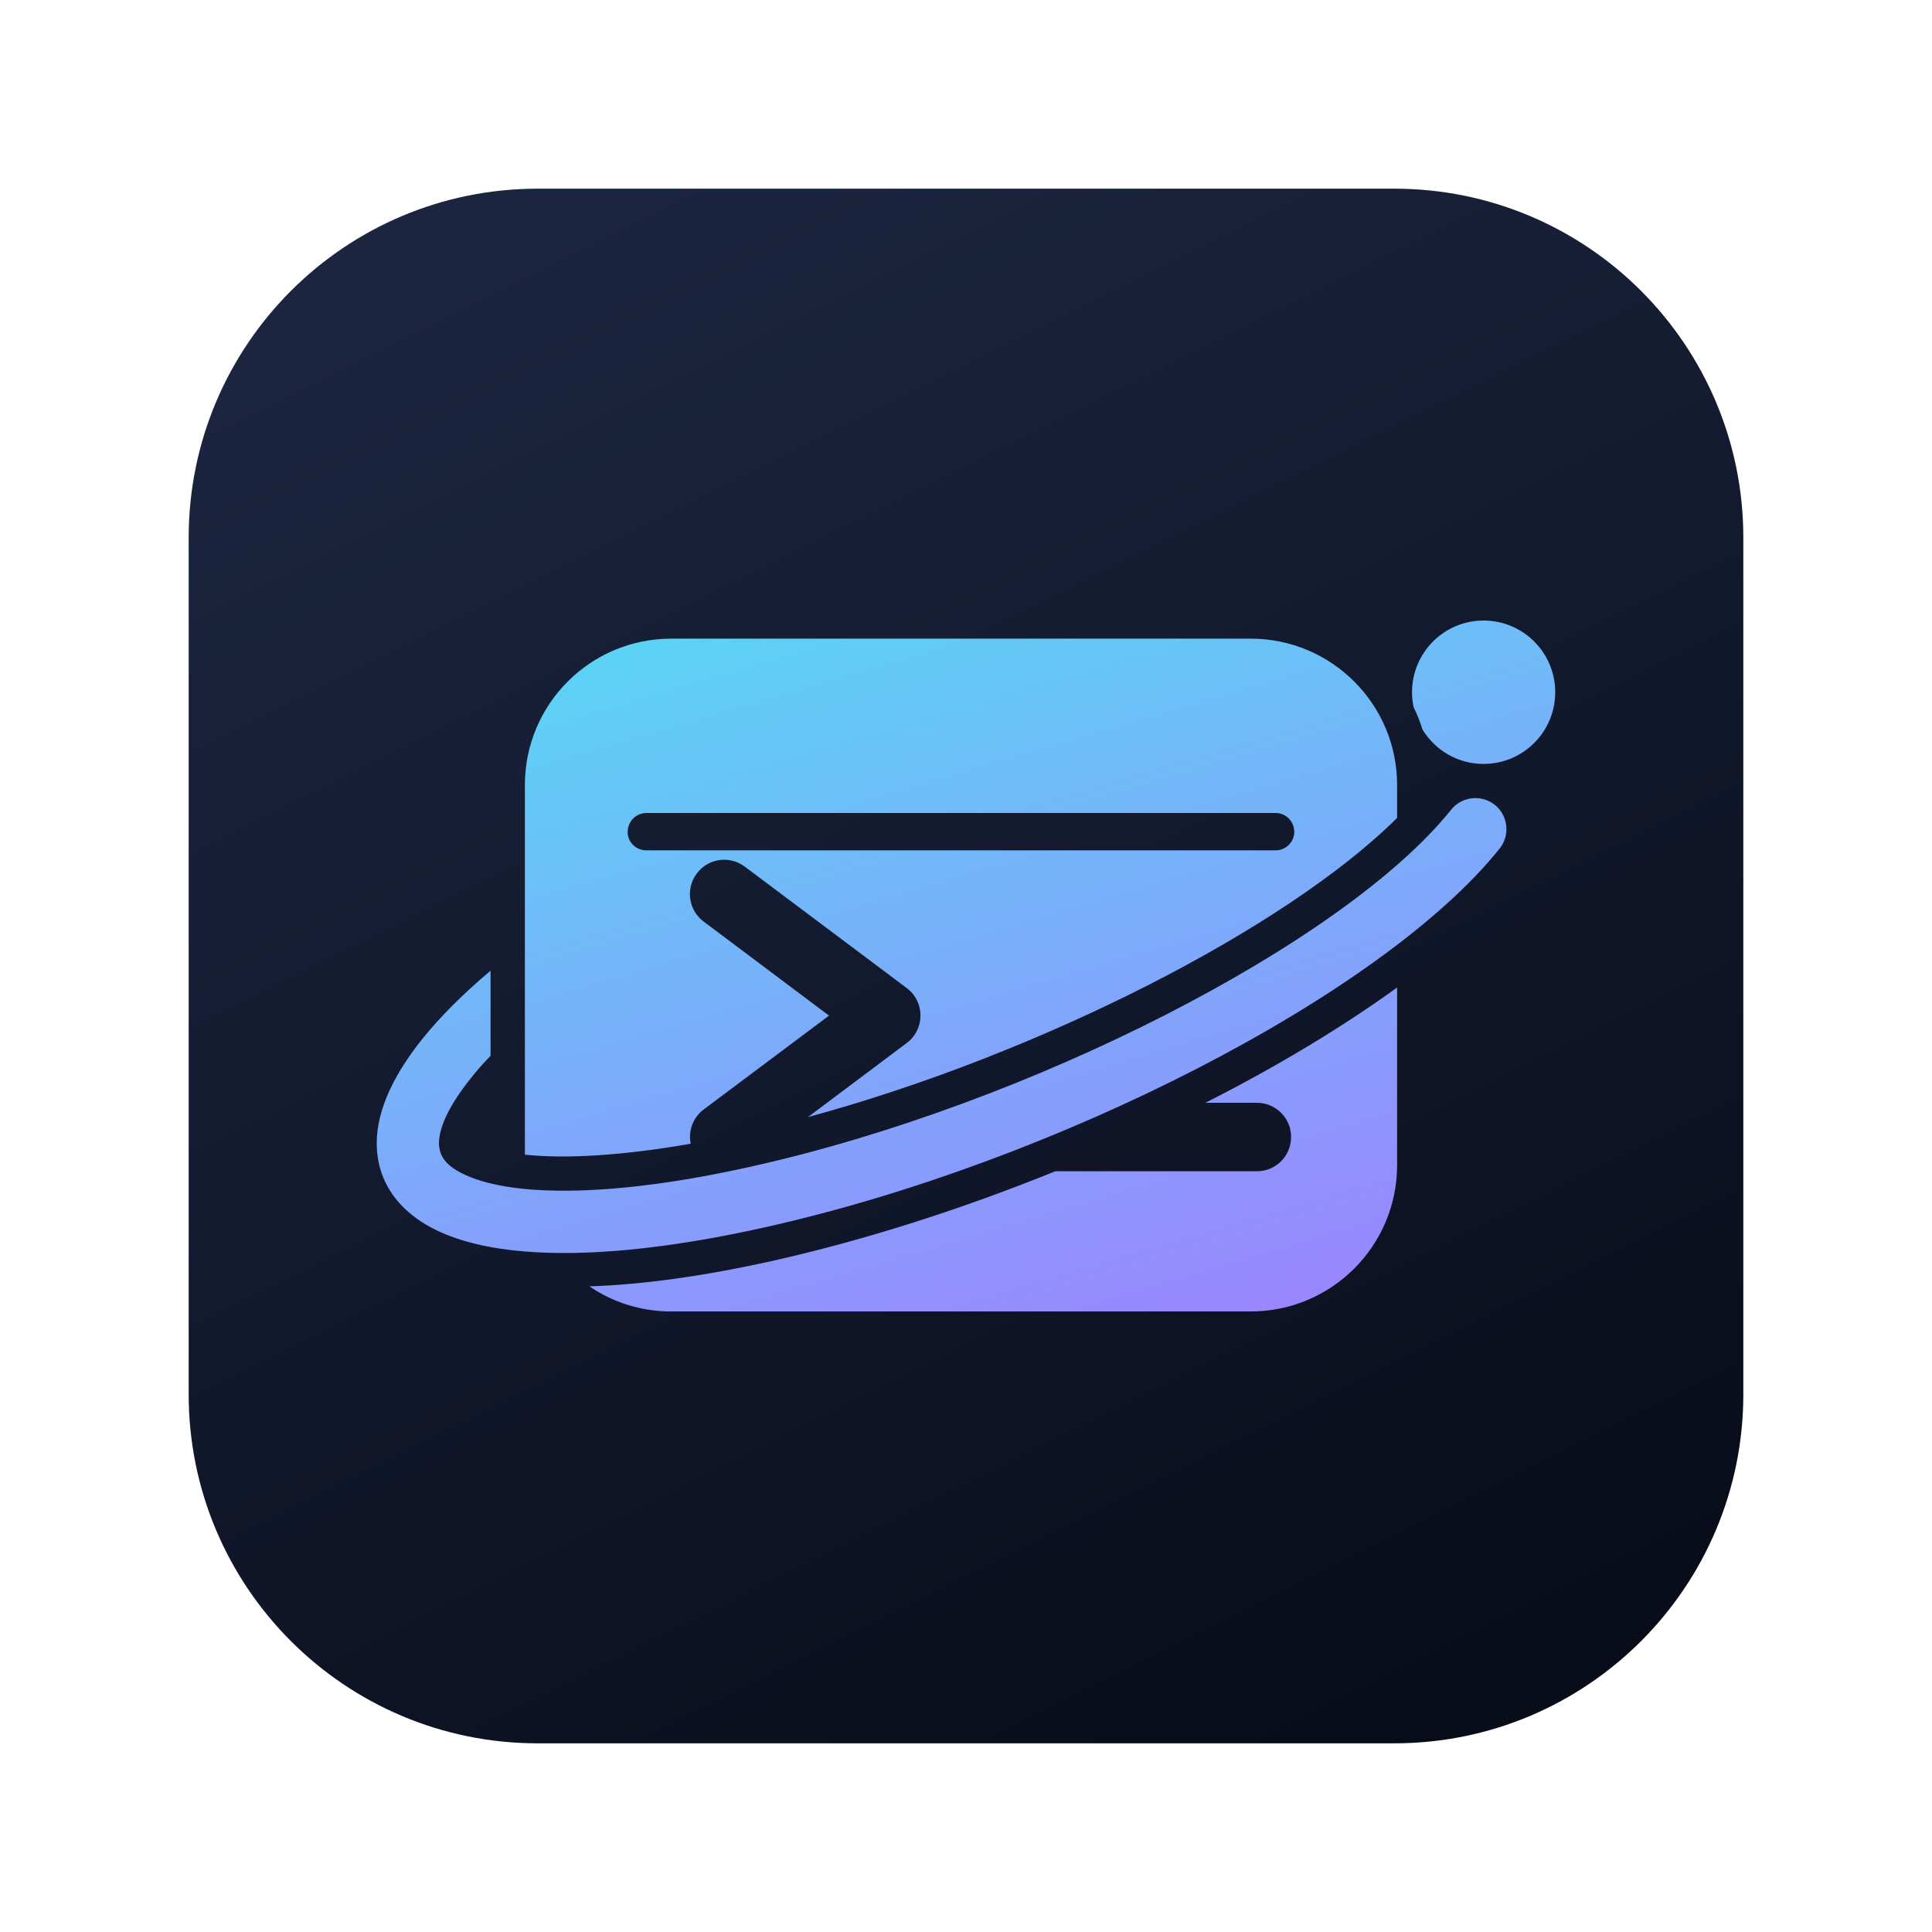
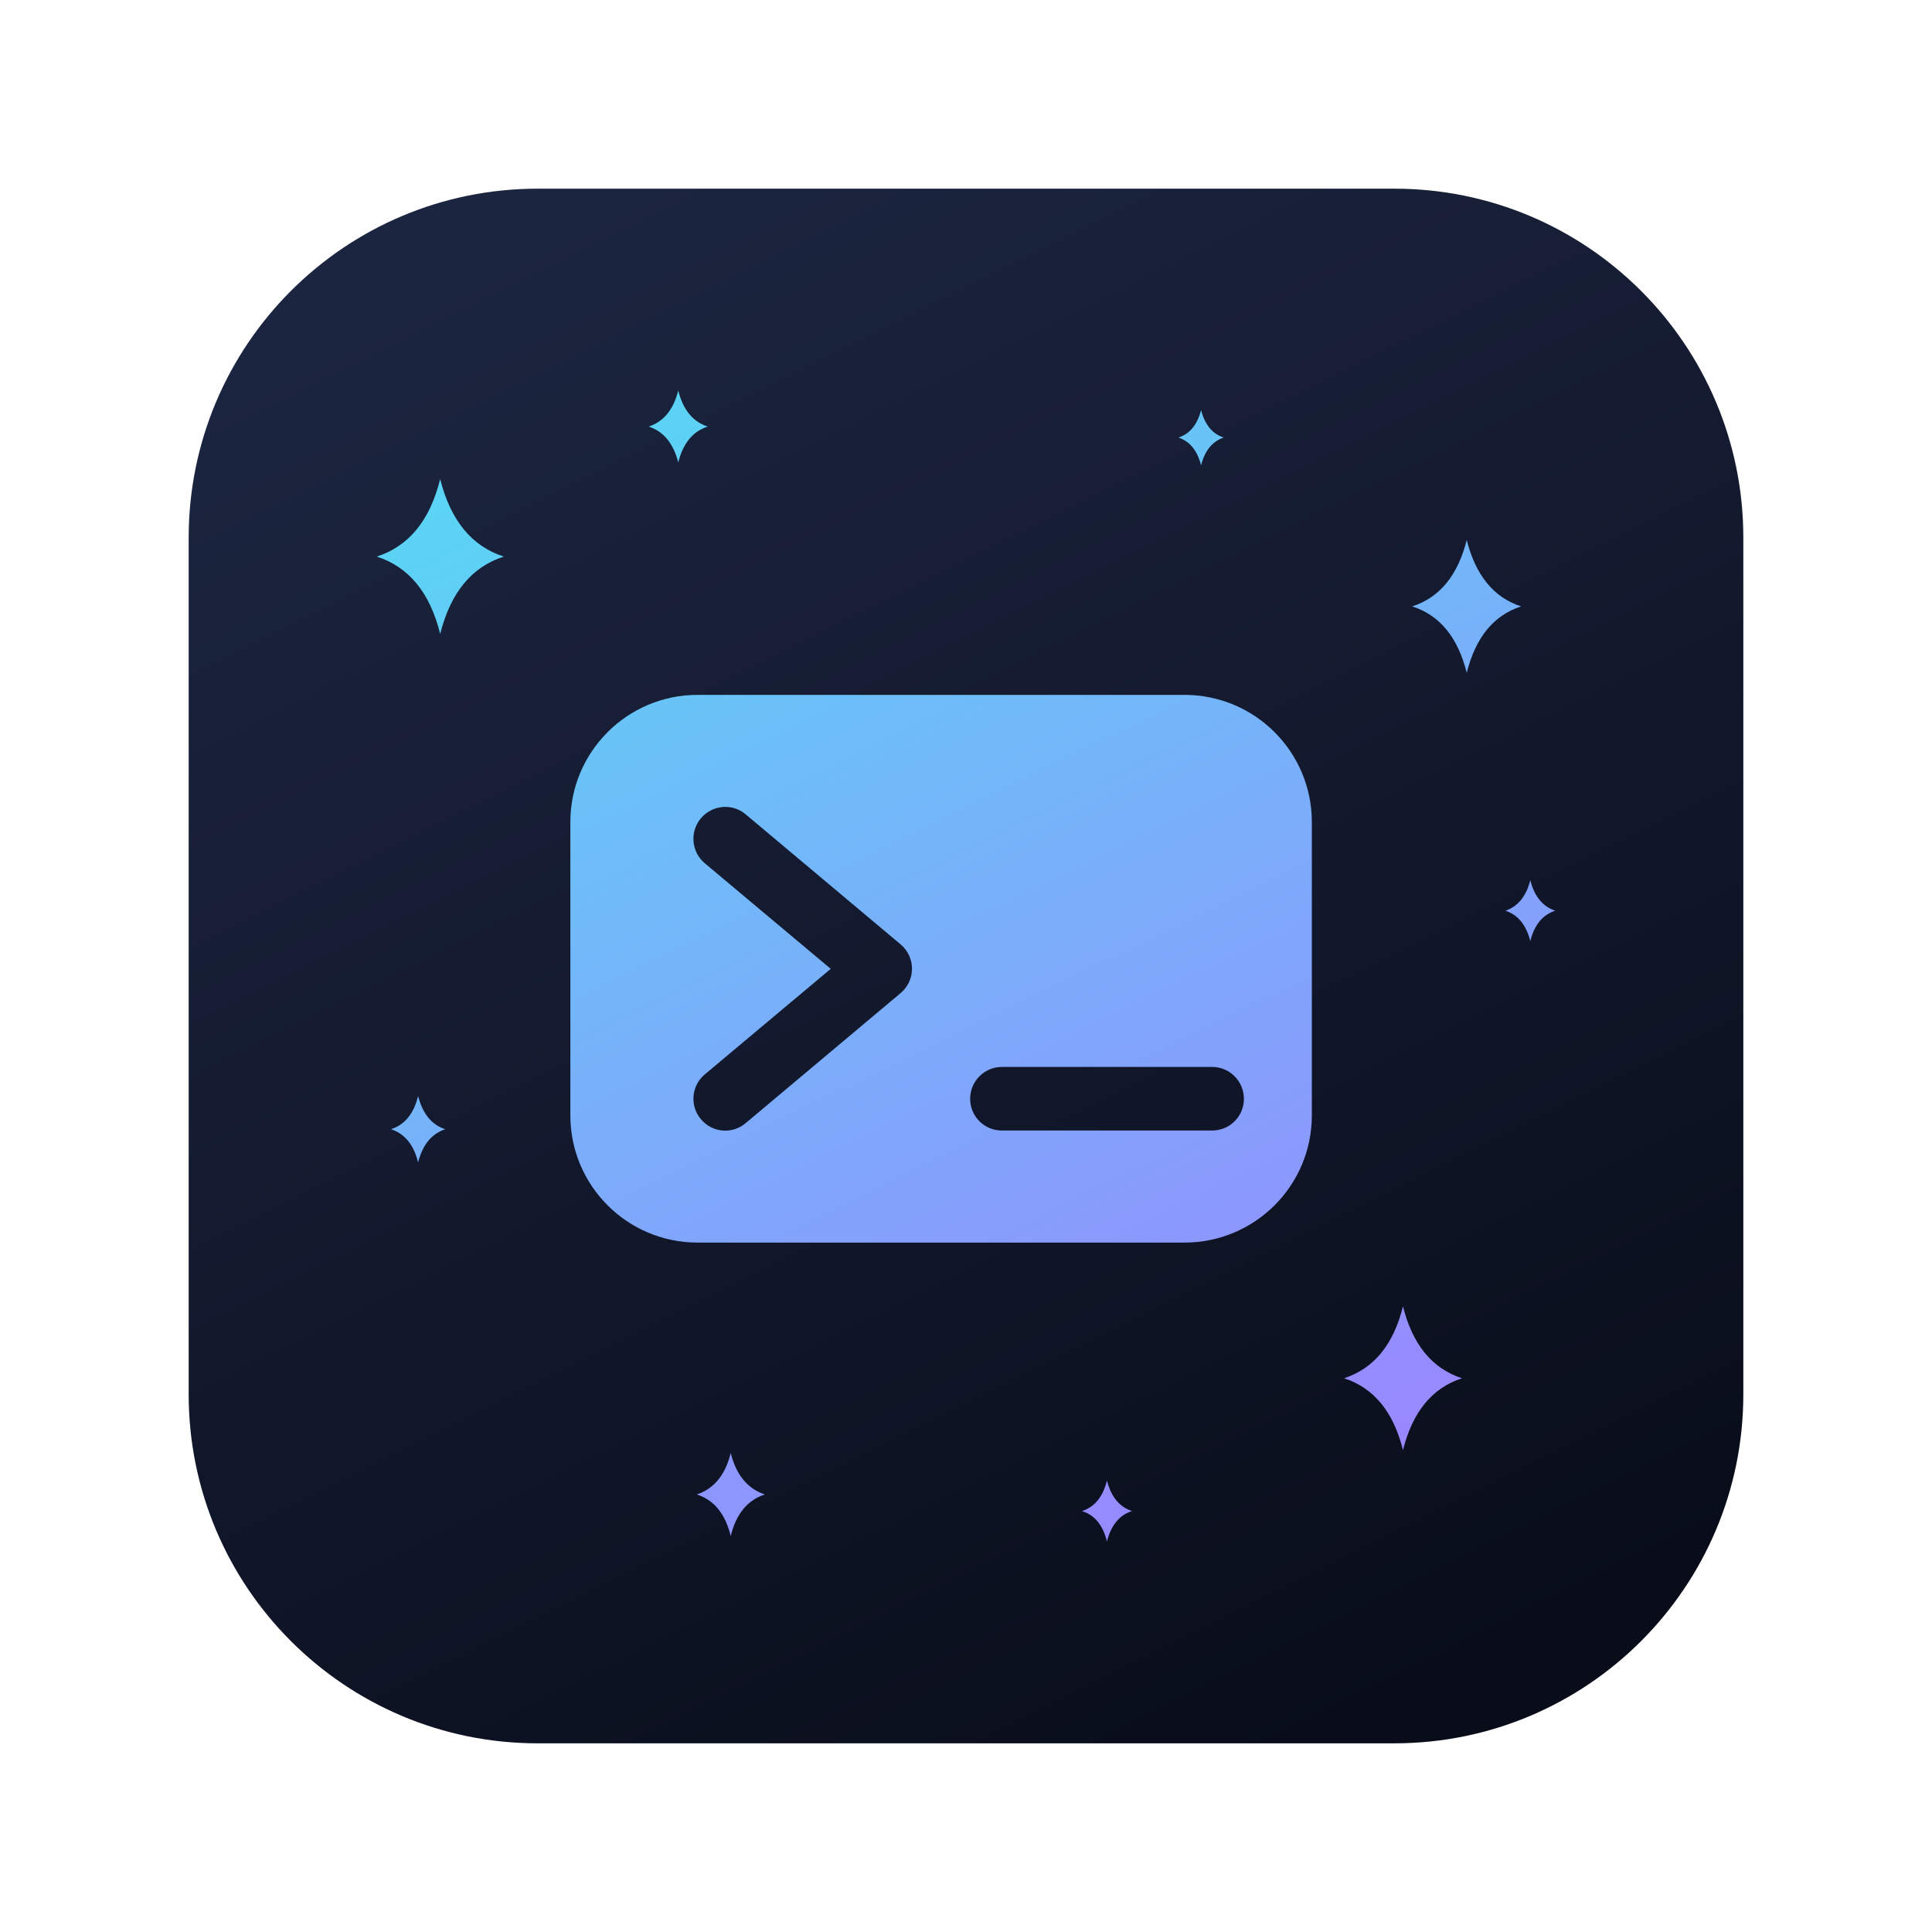
<svg xmlns="http://www.w3.org/2000/svg" viewBox="0 0 1024 1024" width="1024" height="1024" role="img" aria-label="Orbit IDE">
  <defs>
    <linearGradient id="orbit-ide-tile" x1="0.25" y1="0" x2="0.75" y2="1">
      <stop offset="0" stop-color="#1c2540" />
      <stop offset="1" stop-color="#090d1a" />
    </linearGradient>
  </defs>
  <rect x="100" y="100" width="824" height="824" rx="185" fill="url(#orbit-ide-tile)" />
  <defs>
    <linearGradient id="orbit-ide-mark" x1="0.25" y1="0" x2="0.75" y2="1">
      <stop offset="0" stop-color="#5bd4f5" />
      <stop offset="1" stop-color="#9a86ff" />
    </linearGradient>
  </defs>
-   <path fill="url(#orbit-ide-mark)" d="M740.5 617.5C740.5 660.4 705.7 695.1 662.9 695.1L355.8 695.1C339.7 695.1 324.7 690.2 312.4 681.8C340.7 680.9 373.4 676.3 409.4 668.3C458.9 657.2 510.2 640.7 559.3 620.8L666.2 620.8C676.2 620.8 684.3 612.7 684.3 602.6C684.3 592.6 676.2 584.5 666.2 584.5L638.9 584.5C676.6 565.4 711.2 544.6 740.5 523.4ZM792.3 426.6C799.4 432.3 800.5 442.7 794.8 449.8C732.7 527.3 559.3 616.2 405.4 650.5C329 667.6 268.6 668.7 233.8 653.2C218.9 646.6 208.2 636.6 203.1 624C201.3 619.6 200.2 614.8 199.8 609.7C198.5 591.6 206.9 571.9 223.8 550.7C233.3 538.9 245.5 526.7 260 514.5L260 559.6C256.1 563.6 252.7 567.5 249.6 571.4C237.4 586.6 232.1 598.9 232.7 607.3C232.9 608.8 233.2 610.2 233.7 611.6C235.5 616 239.7 619.7 247.2 623C274 634.9 328.1 634 398.2 618.3C545.5 585.5 712.4 499.9 769.1 429.2C774.8 422.1 785.1 420.9 792.3 426.6ZM740.5 416.1L740.5 433.5C681.6 492.1 551.1 558.7 428.2 592.1L480.6 552.8C490.3 545.5 490.3 531 480.6 523.7L394.7 459.3C386.7 453.3 375.3 454.9 369.3 463C363.3 471 364.9 482.4 372.9 488.4L439.4 538.3L372.9 588.1C367.2 592.4 364.7 599.6 366.1 606.2C330.2 612.5 299.8 614.3 278.2 612L278.2 416.1C278.2 373.2 312.9 338.5 355.8 338.5L662.9 338.5C705.7 338.5 740.5 373.2 740.5 416.1ZM342.6 430.9C337.1 430.9 332.7 435.4 332.7 440.8L332.7 441.9C333.2 446.9 337.4 450.7 342.6 450.7L676.1 450.7C681.5 450.7 686 446.3 686 440.8L685.9 439.8C685.4 434.8 681.2 430.9 676.1 430.9ZM824.3 366.9C824.3 387.9 807.3 404.9 786.3 404.9C772.6 404.9 760.6 397.6 753.9 386.6C752.7 382.6 751.2 378.7 749.3 375C748.7 372.4 748.4 369.7 748.4 366.9C748.4 345.9 765.4 328.9 786.3 328.9C807.3 328.9 824.3 345.9 824.3 366.9Z" />
+   <path fill="url(#orbit-ide-mark)" d="M600 800.9C593.3 803 588.9 808.4 586.7 817C584.6 808.4 580.2 803 573.5 800.9C580.2 798.7 584.6 793.3 586.7 784.7C588.9 793.3 593.3 798.7 600 800.9ZM405.4 792.1C396.3 795 390.2 802.3 387.3 814.1C384.4 802.3 378.4 795 369.3 792.1C378.4 789.1 384.4 781.8 387.3 770.1C390.2 781.8 396.3 789.1 405.4 792.1ZM774.9 730.5C759.1 735.6 748.7 748.3 743.6 768.6C738.6 748.3 728.1 735.6 712.4 730.5C728.1 725.4 738.6 712.7 743.6 692.4C748.7 712.7 759.1 725.4 774.9 730.5ZM695.3 435.7L695.3 591.2C695.3 628.4 665.1 658.6 627.8 658.6L369.7 658.6C332.5 658.6 302.3 628.4 302.3 591.2L302.3 435.7C302.3 398.5 332.5 368.3 369.7 368.3L627.8 368.3C665.1 368.3 695.3 398.5 695.3 435.7ZM236 598.5C228.8 600.9 224 606.7 221.6 616.1C219.3 606.7 214.5 600.9 207.2 598.5C214.5 596.2 219.3 590.3 221.6 580.9C224 590.3 228.8 596.2 236 598.5ZM531 565.5C521.7 565.5 514.2 573.1 514.2 582.4C514.2 591.7 521.7 599.2 531 599.2L642.5 599.2C651.8 599.2 659.3 591.7 659.3 582.4C659.3 573.1 651.8 565.5 642.5 565.5ZM371.5 433.7C365.5 440.8 366.4 451.5 373.5 457.5L440.3 513.5L373.5 569.5C366.4 575.5 365.5 586.1 371.5 593.2C377.5 600.4 388.1 601.3 395.2 595.3L477.3 526.4C485.4 519.6 485.4 507.3 477.3 500.5L395.2 431.6C388.1 425.6 377.5 426.6 371.5 433.7ZM824.3 482.7C817.7 484.8 813.2 490.2 811.1 498.8C808.9 490.2 804.5 484.8 797.9 482.7C804.5 480.5 808.9 475.1 811.1 466.5C813.2 475.1 817.7 480.5 824.3 482.7ZM806.2 321.4C791.7 326.1 782.1 337.8 777.4 356.6C772.7 337.8 763.1 326.1 748.5 321.4C763.1 316.7 772.7 304.9 777.4 286.2C782.1 304.9 791.7 316.7 806.2 321.4ZM267 295C250 300.5 238.8 314.1 233.3 336C227.9 314.1 216.7 300.5 199.7 295C216.7 289.5 227.9 275.8 233.3 253.9C238.8 275.8 250 289.5 267 295ZM648.6 231.9C642.6 233.9 638.6 238.8 636.6 246.6C634.6 238.8 630.6 233.9 624.6 231.9C630.6 230 634.6 225.1 636.6 217.3C638.6 225.1 642.6 230 648.6 231.9ZM375.1 226.1C367.2 228.6 362 235 359.5 245.1C356.9 235 351.7 228.6 343.8 226.1C351.7 223.5 356.9 217.2 359.5 207C362 217.2 367.2 223.5 375.1 226.1Z" />
</svg>
